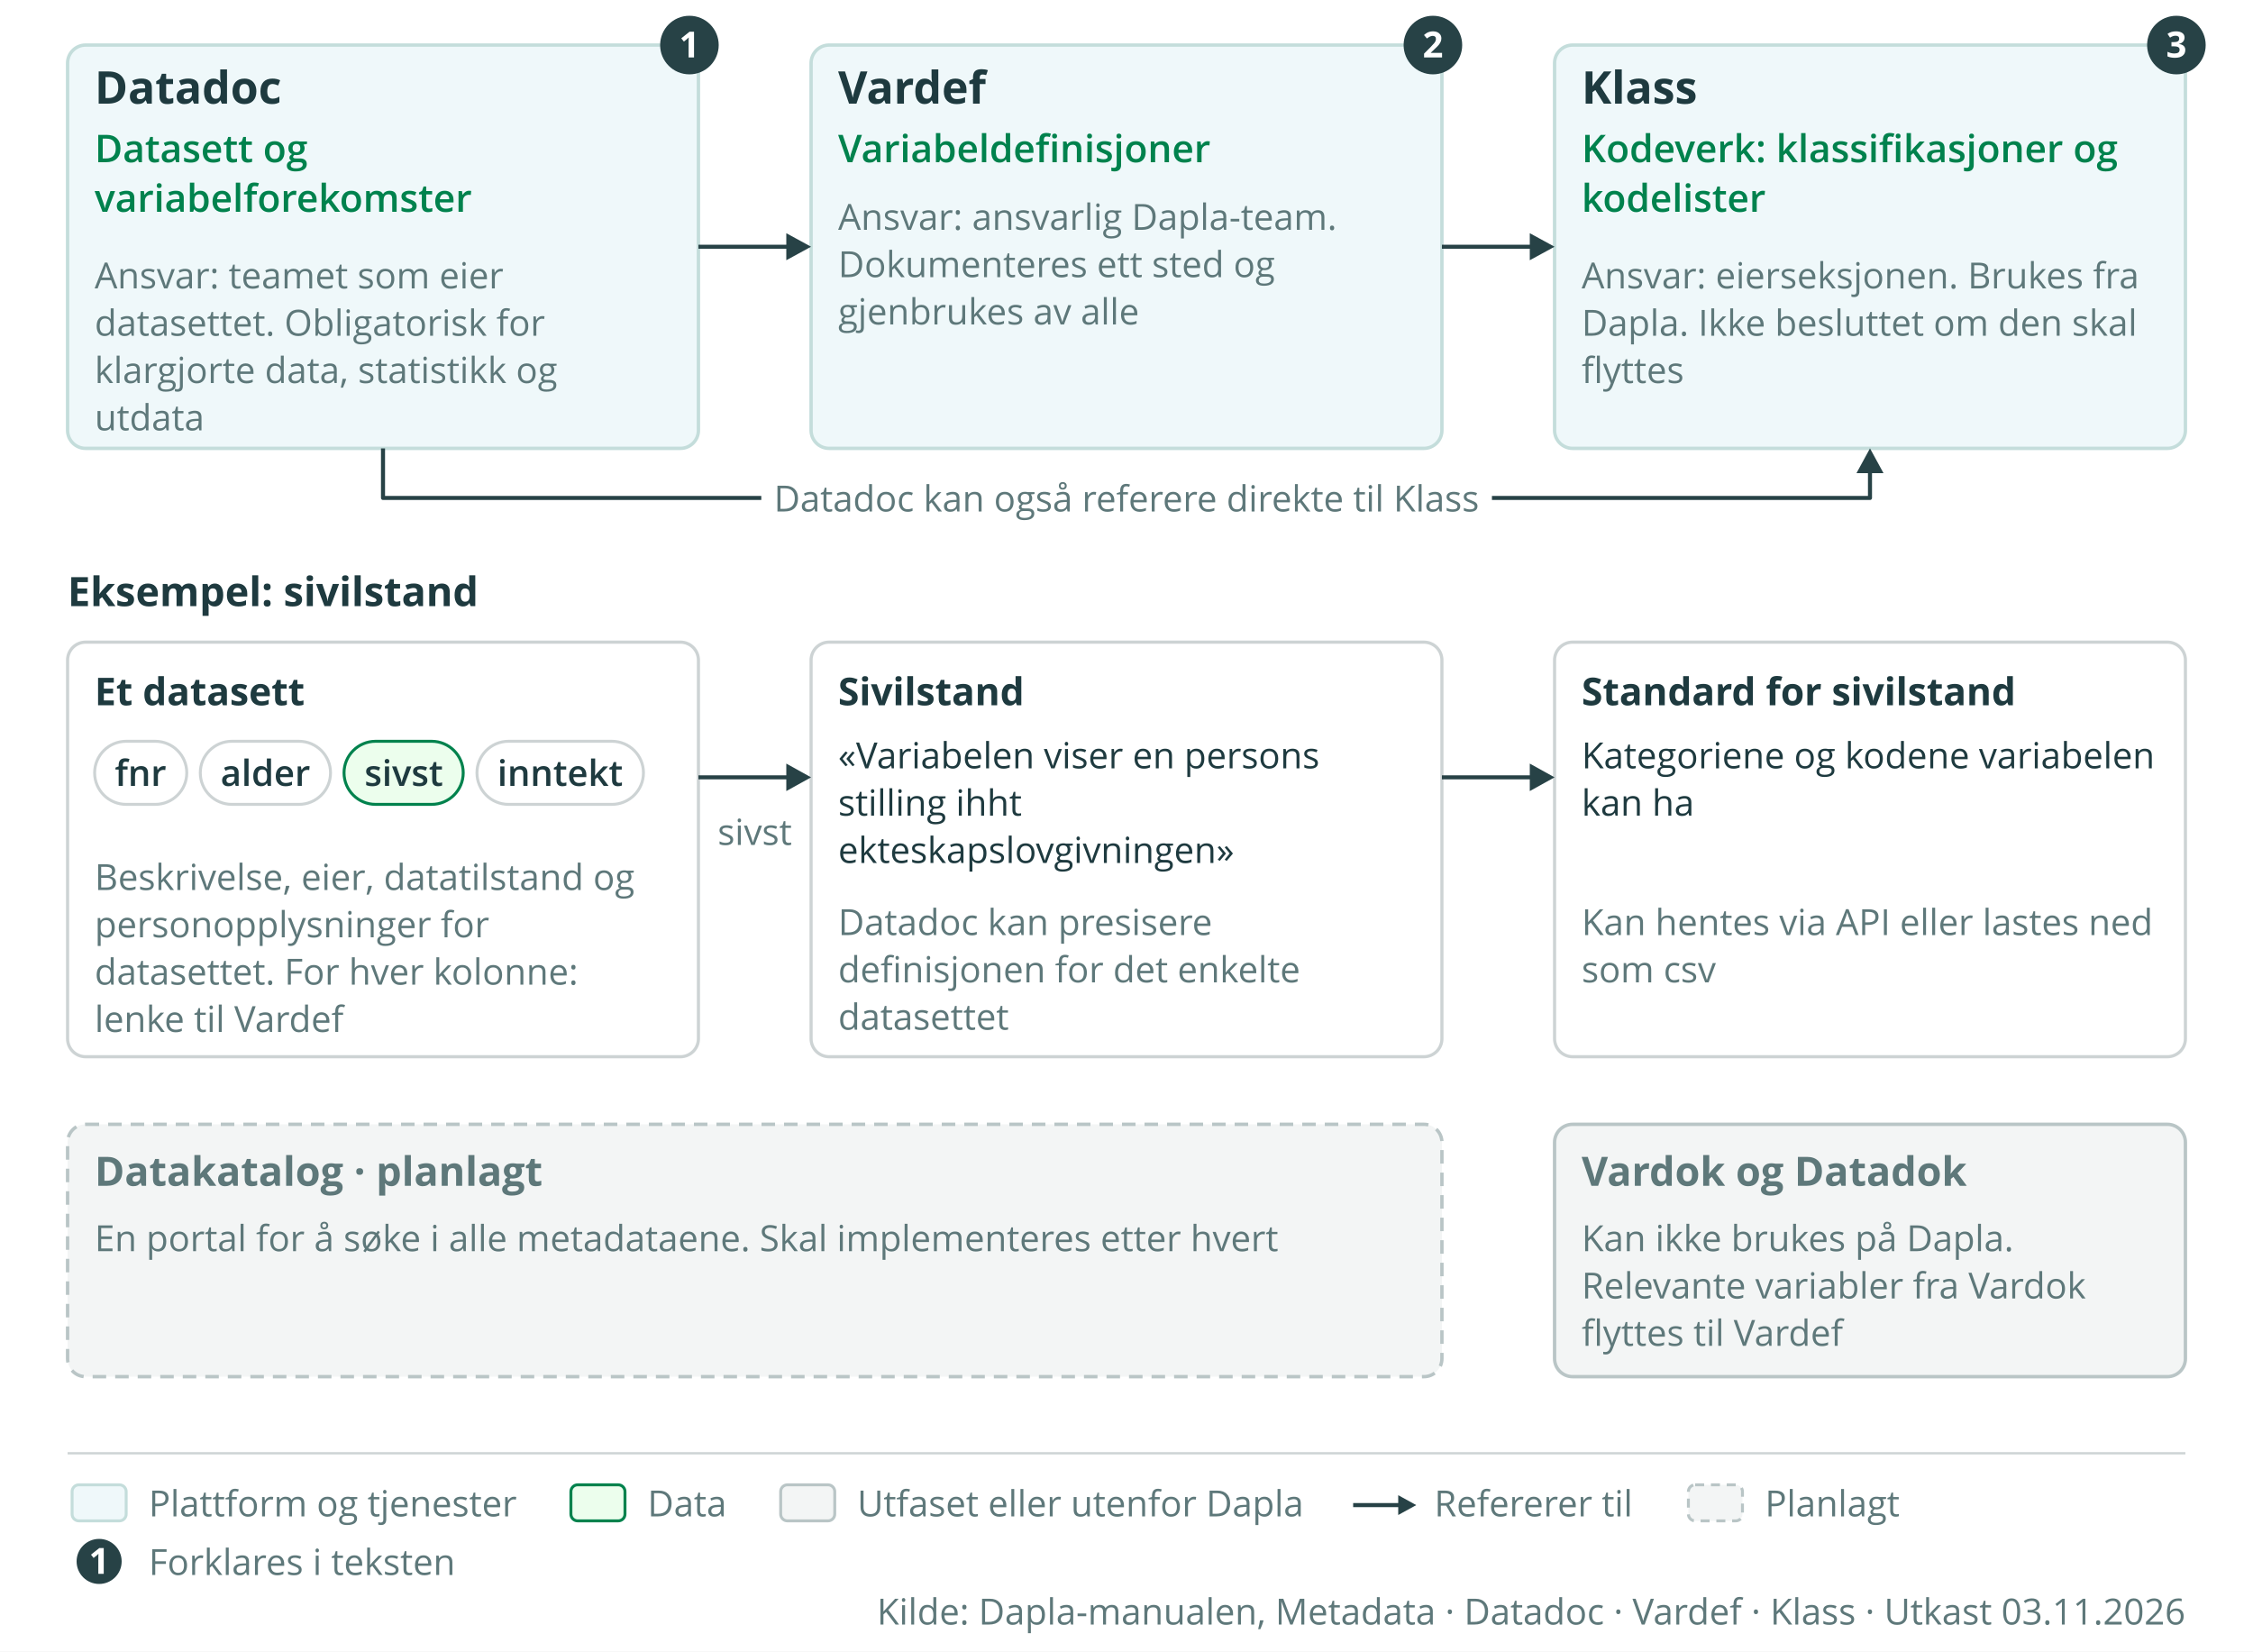
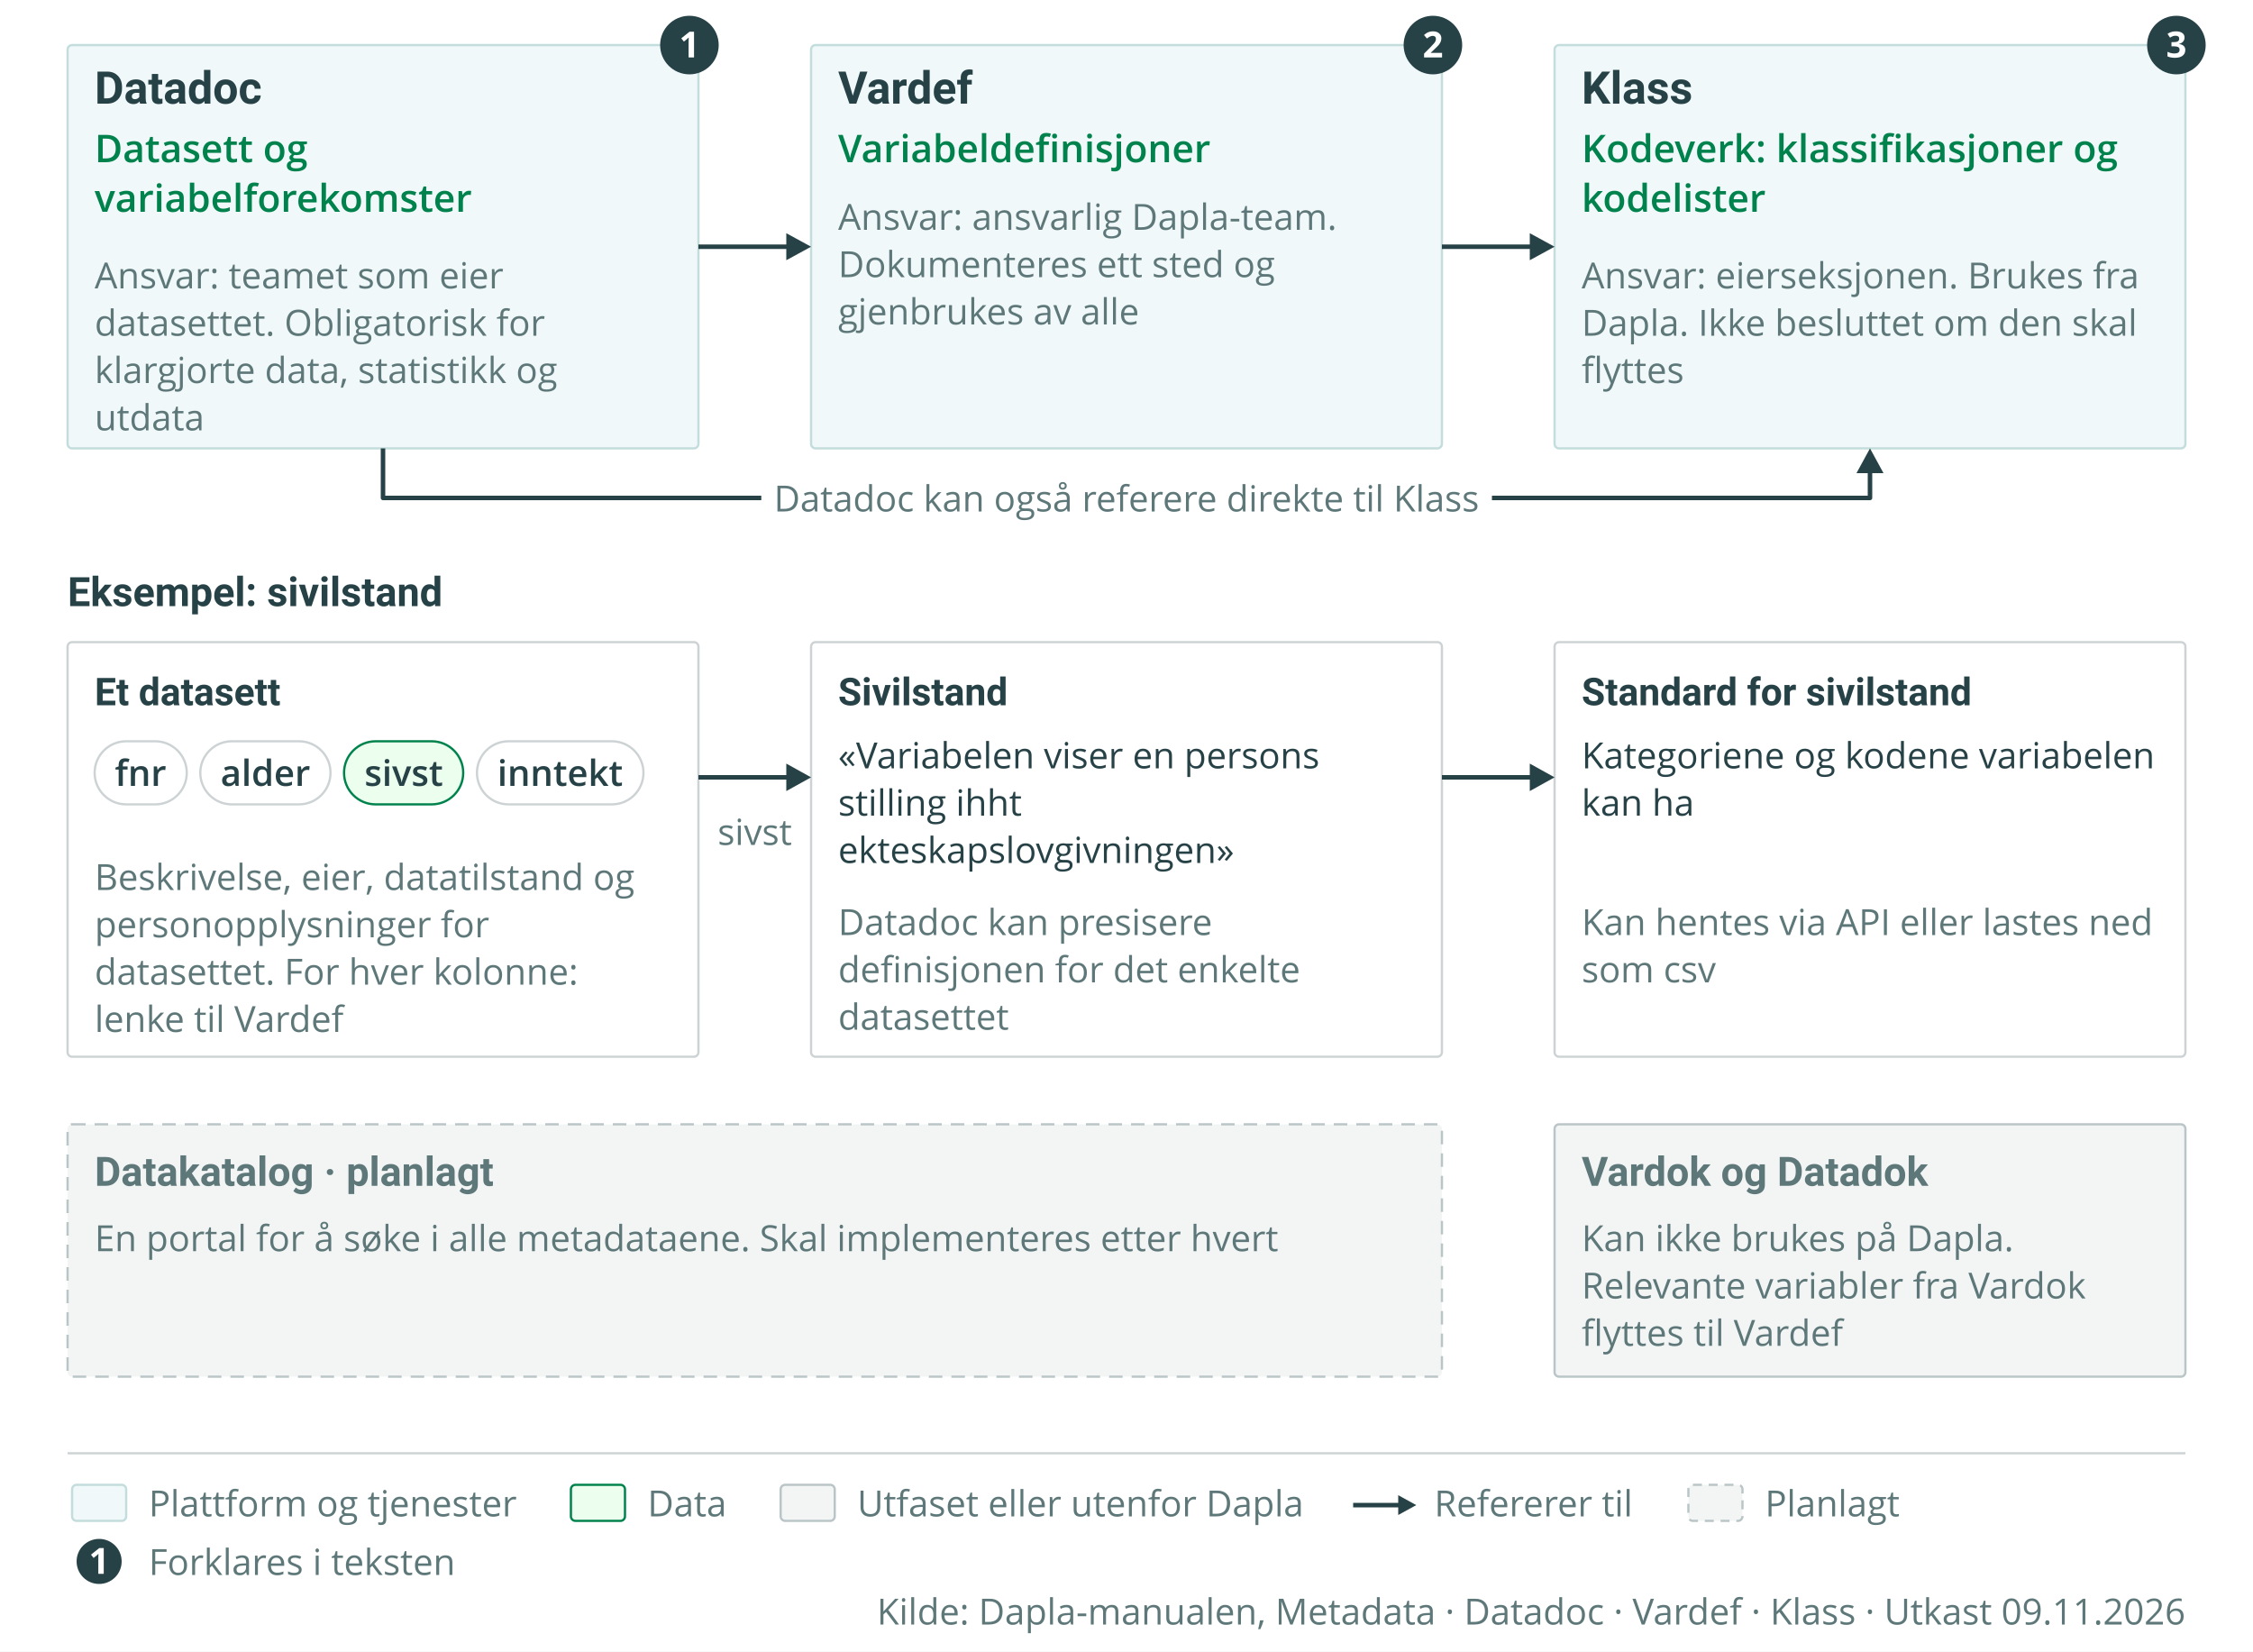
<svg xmlns="http://www.w3.org/2000/svg" viewBox="0 0 1000 733" width="1000" height="733">
  <rect x="0" y="0" width="1000" height="733" fill="#ffffff" />
-   <rect x="30.0" y="20.0" width="280.0" height="179.0" rx="8" fill="#eff8fa" stroke="#c4dddb" stroke-width="1.5" />
-   <text x="42.0" y="46.0" font-family="Open Sans, Segoe UI, Arial, sans-serif" font-size="20" font-weight="700" fill="#1e3a3f" text-anchor="start">Datadoc</text>
+   <rect x="30.0" y="20.0" width="280.0" height="179.0" rx="2" fill="#f0f8f9" stroke="#c3dcdc" stroke-width="1" />
+   <text x="42.0" y="46.0" font-family="Roboto, Arial, sans-serif" font-size="20" font-weight="700" fill="#274247" text-anchor="start">Datadoc</text>
  <text x="42.0" y="72.0" font-family="Open Sans, Segoe UI, Arial, sans-serif" font-size="17" font-weight="600" fill="#00824d" text-anchor="start">Datasett og</text>
  <text x="42.0" y="94.0" font-family="Open Sans, Segoe UI, Arial, sans-serif" font-size="17" font-weight="600" fill="#00824d" text-anchor="start">variabelforekomster</text>
  <text x="42.0" y="128.0" font-family="Open Sans, Segoe UI, Arial, sans-serif" font-size="16" font-weight="400" fill="#5e787a" text-anchor="start">Ansvar: teamet som eier</text>
  <text x="42.0" y="149.0" font-family="Open Sans, Segoe UI, Arial, sans-serif" font-size="16" font-weight="400" fill="#5e787a" text-anchor="start">datasettet. Obligatorisk for</text>
  <text x="42.0" y="170.0" font-family="Open Sans, Segoe UI, Arial, sans-serif" font-size="16" font-weight="400" fill="#5e787a" text-anchor="start">klargjorte data, statistikk og</text>
  <text x="42.0" y="191.0" font-family="Open Sans, Segoe UI, Arial, sans-serif" font-size="16" font-weight="400" fill="#5e787a" text-anchor="start">utdata</text>
-   <circle cx="306.0" cy="20.0" r="13" fill="#274246" />
+   <circle cx="306.0" cy="20.0" r="13" fill="#274247" />
  <text x="306.0" y="25.5" font-family="Open Sans, Segoe UI, Arial, sans-serif" font-size="16" font-weight="700" fill="#ffffff" text-anchor="middle">1</text>
-   <rect x="360.0" y="20.0" width="280.0" height="179.0" rx="8" fill="#eff8fa" stroke="#c4dddb" stroke-width="1.5" />
-   <text x="372.0" y="46.0" font-family="Open Sans, Segoe UI, Arial, sans-serif" font-size="20" font-weight="700" fill="#1e3a3f" text-anchor="start">Vardef</text>
+   <rect x="360.0" y="20.0" width="280.0" height="179.0" rx="2" fill="#f0f8f9" stroke="#c3dcdc" stroke-width="1" />
+   <text x="372.0" y="46.0" font-family="Roboto, Arial, sans-serif" font-size="20" font-weight="700" fill="#274247" text-anchor="start">Vardef</text>
  <text x="372.0" y="72.0" font-family="Open Sans, Segoe UI, Arial, sans-serif" font-size="17" font-weight="600" fill="#00824d" text-anchor="start">Variabeldefinisjoner</text>
  <text x="372.0" y="102.0" font-family="Open Sans, Segoe UI, Arial, sans-serif" font-size="16" font-weight="400" fill="#5e787a" text-anchor="start">Ansvar: ansvarlig Dapla-team.</text>
  <text x="372.0" y="123.0" font-family="Open Sans, Segoe UI, Arial, sans-serif" font-size="16" font-weight="400" fill="#5e787a" text-anchor="start">Dokumenteres ett sted og</text>
  <text x="372.0" y="144.0" font-family="Open Sans, Segoe UI, Arial, sans-serif" font-size="16" font-weight="400" fill="#5e787a" text-anchor="start">gjenbrukes av alle</text>
-   <circle cx="636.0" cy="20.0" r="13" fill="#274246" />
+   <circle cx="636.0" cy="20.0" r="13" fill="#274247" />
  <text x="636.0" y="25.5" font-family="Open Sans, Segoe UI, Arial, sans-serif" font-size="16" font-weight="700" fill="#ffffff" text-anchor="middle">2</text>
-   <rect x="690.0" y="20.0" width="280.0" height="179.0" rx="8" fill="#eff8fa" stroke="#c4dddb" stroke-width="1.5" />
-   <text x="702.0" y="46.0" font-family="Open Sans, Segoe UI, Arial, sans-serif" font-size="20" font-weight="700" fill="#1e3a3f" text-anchor="start">Klass</text>
+   <rect x="690.0" y="20.0" width="280.0" height="179.0" rx="2" fill="#f0f8f9" stroke="#c3dcdc" stroke-width="1" />
+   <text x="702.0" y="46.0" font-family="Roboto, Arial, sans-serif" font-size="20" font-weight="700" fill="#274247" text-anchor="start">Klass</text>
  <text x="702.0" y="72.0" font-family="Open Sans, Segoe UI, Arial, sans-serif" font-size="17" font-weight="600" fill="#00824d" text-anchor="start">Kodeverk: klassifikasjoner og</text>
  <text x="702.0" y="94.0" font-family="Open Sans, Segoe UI, Arial, sans-serif" font-size="17" font-weight="600" fill="#00824d" text-anchor="start">kodelister</text>
  <text x="702.0" y="128.0" font-family="Open Sans, Segoe UI, Arial, sans-serif" font-size="16" font-weight="400" fill="#5e787a" text-anchor="start">Ansvar: eierseksjonen. Brukes fra</text>
  <text x="702.0" y="149.0" font-family="Open Sans, Segoe UI, Arial, sans-serif" font-size="16" font-weight="400" fill="#5e787a" text-anchor="start">Dapla. Ikke besluttet om den skal</text>
  <text x="702.0" y="170.0" font-family="Open Sans, Segoe UI, Arial, sans-serif" font-size="16" font-weight="400" fill="#5e787a" text-anchor="start">flyttes</text>
-   <circle cx="966.0" cy="20.0" r="13" fill="#274246" />
+   <circle cx="966.0" cy="20.0" r="13" fill="#274247" />
  <text x="966.0" y="25.5" font-family="Open Sans, Segoe UI, Arial, sans-serif" font-size="16" font-weight="700" fill="#ffffff" text-anchor="middle">3</text>
-   <polyline points="310.0,109.5 351.2,109.5" fill="none" stroke="#274246" stroke-width="1.8" stroke-linejoin="round" />
-   <polygon points="360.0,109.5 349.0,103.5 349.0,115.5" fill="#274246" stroke="none" stroke-width="1" />
-   <polyline points="640.0,109.5 681.2,109.5" fill="none" stroke="#274246" stroke-width="1.8" stroke-linejoin="round" />
-   <polygon points="690.0,109.5 679.0,103.5 679.0,115.5" fill="#274246" stroke="none" stroke-width="1" />
-   <polyline points="170.0,199.0 170.0,221.0 830.0,221.0 830.0,207.8" fill="none" stroke="#274246" stroke-width="1.8" stroke-linejoin="round" />
-   <polygon points="830.0,199.0 824.0,210.0 836.0,210.0" fill="#274246" stroke="none" stroke-width="1" />
-   <rect x="337.9" y="211.8" width="324.3" height="21.6" rx="4" fill="#ffffff" stroke="none" stroke-width="1.5" />
+   <polyline points="310.0,109.5 351.2,109.5" fill="none" stroke="#274247" stroke-width="2" stroke-linejoin="round" />
+   <polygon points="360.0,109.5 349.0,103.5 349.0,115.5" fill="#274247" stroke="none" stroke-width="1" />
+   <polyline points="640.0,109.5 681.2,109.5" fill="none" stroke="#274247" stroke-width="2" stroke-linejoin="round" />
+   <polygon points="690.0,109.5 679.0,103.5 679.0,115.5" fill="#274247" stroke="none" stroke-width="1" />
+   <polyline points="170.0,199.0 170.0,221.0 830.0,221.0 830.0,207.8" fill="none" stroke="#274247" stroke-width="2" stroke-linejoin="round" />
+   <polygon points="830.0,199.0 824.0,210.0 836.0,210.0" fill="#274247" stroke="none" stroke-width="1" />
+   <rect x="337.9" y="211.8" width="324.3" height="21.6" rx="2" fill="#ffffff" stroke="none" stroke-width="1" />
  <text x="500.0" y="227.0" font-family="Open Sans, Segoe UI, Arial, sans-serif" font-size="16" font-weight="400" fill="#5e787a" text-anchor="middle">Datadoc kan også referere direkte til Klass</text>
-   <text x="30.0" y="269.0" font-family="Open Sans, Segoe UI, Arial, sans-serif" font-size="18" font-weight="700" fill="#1e3a3f" text-anchor="start">Eksempel: sivilstand</text>
-   <rect x="30.0" y="285.0" width="280.0" height="184.0" rx="8" fill="#ffffff" stroke="#cdd3d4" stroke-width="1.4" />
-   <text x="42.0" y="313.0" font-family="Open Sans, Segoe UI, Arial, sans-serif" font-size="17" font-weight="700" fill="#1e3a3f" text-anchor="start">Et datasett</text>
-   <rect x="42.0" y="329.0" width="40.9" height="28.0" rx="14.0" fill="#ffffff" stroke="#cdd3d4" stroke-width="1.3" />
-   <text x="62.4" y="348.8" font-family="Open Sans, Segoe UI, Arial, sans-serif" font-size="16" font-weight="600" fill="#1e3a3f" text-anchor="middle">fnr</text>
-   <rect x="88.9" y="329.0" width="57.8" height="28.0" rx="14.0" fill="#ffffff" stroke="#cdd3d4" stroke-width="1.3" />
-   <text x="117.8" y="348.8" font-family="Open Sans, Segoe UI, Arial, sans-serif" font-size="16" font-weight="600" fill="#1e3a3f" text-anchor="middle">alder</text>
-   <rect x="152.7" y="329.0" width="52.9" height="28.0" rx="14.0" fill="#ecfeed" stroke="#00824d" stroke-width="1.3" />
-   <text x="179.2" y="348.8" font-family="Open Sans, Segoe UI, Arial, sans-serif" font-size="16" font-weight="600" fill="#1e3a3f" text-anchor="middle">sivst</text>
-   <rect x="211.7" y="329.0" width="73.9" height="28.0" rx="14.0" fill="#ffffff" stroke="#cdd3d4" stroke-width="1.3" />
-   <text x="248.6" y="348.8" font-family="Open Sans, Segoe UI, Arial, sans-serif" font-size="16" font-weight="600" fill="#1e3a3f" text-anchor="middle">inntekt</text>
+   <text x="30.0" y="269.0" font-family="Roboto, Arial, sans-serif" font-size="18" font-weight="700" fill="#274247" text-anchor="start">Eksempel: sivilstand</text>
+   <rect x="30.0" y="285.0" width="280.0" height="184.0" rx="2" fill="#ffffff" stroke="#cdd3d4" stroke-width="1" />
+   <text x="42.0" y="313.0" font-family="Roboto, Arial, sans-serif" font-size="17" font-weight="700" fill="#274247" text-anchor="start">Et datasett</text>
+   <rect x="42.0" y="329.0" width="40.9" height="28.0" rx="14.0" fill="#ffffff" stroke="#cdd3d4" stroke-width="1" />
+   <text x="62.4" y="348.8" font-family="Open Sans, Segoe UI, Arial, sans-serif" font-size="16" font-weight="600" fill="#274247" text-anchor="middle">fnr</text>
+   <rect x="88.9" y="329.0" width="57.8" height="28.0" rx="14.0" fill="#ffffff" stroke="#cdd3d4" stroke-width="1" />
+   <text x="117.8" y="348.8" font-family="Open Sans, Segoe UI, Arial, sans-serif" font-size="16" font-weight="600" fill="#274247" text-anchor="middle">alder</text>
+   <rect x="152.7" y="329.0" width="52.9" height="28.0" rx="14.0" fill="#ecfeed" stroke="#00824d" stroke-width="1" />
+   <text x="179.2" y="348.8" font-family="Open Sans, Segoe UI, Arial, sans-serif" font-size="16" font-weight="600" fill="#274247" text-anchor="middle">sivst</text>
+   <rect x="211.7" y="329.0" width="73.9" height="28.0" rx="14.0" fill="#ffffff" stroke="#cdd3d4" stroke-width="1" />
+   <text x="248.6" y="348.8" font-family="Open Sans, Segoe UI, Arial, sans-serif" font-size="16" font-weight="600" fill="#274247" text-anchor="middle">inntekt</text>
  <text x="42.0" y="395.0" font-family="Open Sans, Segoe UI, Arial, sans-serif" font-size="16" font-weight="400" fill="#5e787a" text-anchor="start">Beskrivelse, eier, datatilstand og</text>
  <text x="42.0" y="416.0" font-family="Open Sans, Segoe UI, Arial, sans-serif" font-size="16" font-weight="400" fill="#5e787a" text-anchor="start">personopplysninger for</text>
  <text x="42.0" y="437.0" font-family="Open Sans, Segoe UI, Arial, sans-serif" font-size="16" font-weight="400" fill="#5e787a" text-anchor="start">datasettet. For hver kolonne:</text>
  <text x="42.0" y="458.0" font-family="Open Sans, Segoe UI, Arial, sans-serif" font-size="16" font-weight="400" fill="#5e787a" text-anchor="start">lenke til Vardef</text>
-   <rect x="360.0" y="285.0" width="280.0" height="184.0" rx="8" fill="#ffffff" stroke="#cdd3d4" stroke-width="1.4" />
-   <text x="372.0" y="313.0" font-family="Open Sans, Segoe UI, Arial, sans-serif" font-size="17" font-weight="700" fill="#1e3a3f" text-anchor="start">Sivilstand</text>
-   <text x="372.0" y="341.0" font-family="Open Sans, Segoe UI, Arial, sans-serif" font-size="16" font-weight="400" fill="#1e3a3f" text-anchor="start">«Variabelen viser en persons</text>
-   <text x="372.0" y="362.0" font-family="Open Sans, Segoe UI, Arial, sans-serif" font-size="16" font-weight="400" fill="#1e3a3f" text-anchor="start">stilling ihht</text>
-   <text x="372.0" y="383.0" font-family="Open Sans, Segoe UI, Arial, sans-serif" font-size="16" font-weight="400" fill="#1e3a3f" text-anchor="start">ekteskapslovgivningen»</text>
+   <rect x="360.0" y="285.0" width="280.0" height="184.0" rx="2" fill="#ffffff" stroke="#cdd3d4" stroke-width="1" />
+   <text x="372.0" y="313.0" font-family="Roboto, Arial, sans-serif" font-size="17" font-weight="700" fill="#274247" text-anchor="start">Sivilstand</text>
+   <text x="372.0" y="341.0" font-family="Open Sans, Segoe UI, Arial, sans-serif" font-size="16" font-weight="400" fill="#274247" text-anchor="start">«Variabelen viser en persons</text>
+   <text x="372.0" y="362.0" font-family="Open Sans, Segoe UI, Arial, sans-serif" font-size="16" font-weight="400" fill="#274247" text-anchor="start">stilling ihht</text>
+   <text x="372.0" y="383.0" font-family="Open Sans, Segoe UI, Arial, sans-serif" font-size="16" font-weight="400" fill="#274247" text-anchor="start">ekteskapslovgivningen»</text>
  <text x="372.0" y="415.0" font-family="Open Sans, Segoe UI, Arial, sans-serif" font-size="16" font-weight="400" fill="#5e787a" text-anchor="start">Datadoc kan presisere</text>
  <text x="372.0" y="436.0" font-family="Open Sans, Segoe UI, Arial, sans-serif" font-size="16" font-weight="400" fill="#5e787a" text-anchor="start">definisjonen for det enkelte</text>
  <text x="372.0" y="457.0" font-family="Open Sans, Segoe UI, Arial, sans-serif" font-size="16" font-weight="400" fill="#5e787a" text-anchor="start">datasettet</text>
-   <rect x="690.0" y="285.0" width="280.0" height="184.0" rx="8" fill="#ffffff" stroke="#cdd3d4" stroke-width="1.4" />
-   <text x="702.0" y="313.0" font-family="Open Sans, Segoe UI, Arial, sans-serif" font-size="17" font-weight="700" fill="#1e3a3f" text-anchor="start">Standard for sivilstand</text>
-   <text x="702.0" y="341.0" font-family="Open Sans, Segoe UI, Arial, sans-serif" font-size="16" font-weight="400" fill="#1e3a3f" text-anchor="start">Kategoriene og kodene variabelen</text>
-   <text x="702.0" y="362.0" font-family="Open Sans, Segoe UI, Arial, sans-serif" font-size="16" font-weight="400" fill="#1e3a3f" text-anchor="start">kan ha</text>
+   <rect x="690.0" y="285.0" width="280.0" height="184.0" rx="2" fill="#ffffff" stroke="#cdd3d4" stroke-width="1" />
+   <text x="702.0" y="313.0" font-family="Roboto, Arial, sans-serif" font-size="17" font-weight="700" fill="#274247" text-anchor="start">Standard for sivilstand</text>
+   <text x="702.0" y="341.0" font-family="Open Sans, Segoe UI, Arial, sans-serif" font-size="16" font-weight="400" fill="#274247" text-anchor="start">Kategoriene og kodene variabelen</text>
+   <text x="702.0" y="362.0" font-family="Open Sans, Segoe UI, Arial, sans-serif" font-size="16" font-weight="400" fill="#274247" text-anchor="start">kan ha</text>
  <text x="702.0" y="415.0" font-family="Open Sans, Segoe UI, Arial, sans-serif" font-size="16" font-weight="400" fill="#5e787a" text-anchor="start">Kan hentes via API eller lastes ned</text>
  <text x="702.0" y="436.0" font-family="Open Sans, Segoe UI, Arial, sans-serif" font-size="16" font-weight="400" fill="#5e787a" text-anchor="start">som csv</text>
-   <polyline points="310.0,345.0 351.2,345.0" fill="none" stroke="#274246" stroke-width="1.8" stroke-linejoin="round" />
-   <polygon points="360.0,345.0 349.0,338.9 349.0,351.1" fill="#274246" stroke="none" stroke-width="1" />
-   <rect x="313.5" y="359.8" width="43.0" height="21.6" rx="4" fill="#ffffff" stroke="none" stroke-width="1.5" />
+   <polyline points="310.0,345.0 351.2,345.0" fill="none" stroke="#274247" stroke-width="2" stroke-linejoin="round" />
+   <polygon points="360.0,345.0 349.0,338.9 349.0,351.1" fill="#274247" stroke="none" stroke-width="1" />
+   <rect x="313.5" y="359.8" width="43.0" height="21.6" rx="2" fill="#ffffff" stroke="none" stroke-width="1" />
  <text x="335.0" y="375.0" font-family="Open Sans, Segoe UI, Arial, sans-serif" font-size="16" font-weight="400" fill="#5e787a" text-anchor="middle">sivst</text>
-   <polyline points="640.0,345.0 681.2,345.0" fill="none" stroke="#274246" stroke-width="1.8" stroke-linejoin="round" />
-   <polygon points="690.0,345.0 679.0,338.9 679.0,351.1" fill="#274246" stroke="none" stroke-width="1" />
-   <rect x="30.0" y="499.0" width="610.0" height="112.0" rx="8" fill="#f3f5f5" stroke="#b9c5c6" stroke-width="1.5" stroke-dasharray="6 4" />
-   <text x="42.0" y="526.3" font-family="Open Sans, Segoe UI, Arial, sans-serif" font-size="18" font-weight="700" fill="#5e787a" text-anchor="start">Datakatalog · planlagt</text>
+   <polyline points="640.0,345.0 681.2,345.0" fill="none" stroke="#274247" stroke-width="2" stroke-linejoin="round" />
+   <polygon points="690.0,345.0 679.0,338.9 679.0,351.1" fill="#274247" stroke="none" stroke-width="1" />
+   <rect x="30.0" y="499.0" width="610.0" height="112.0" rx="2" fill="#f3f5f5" stroke="#b9c5c6" stroke-width="1" stroke-dasharray="6 4" />
+   <text x="42.0" y="526.3" font-family="Roboto, Arial, sans-serif" font-size="18" font-weight="700" fill="#5e787a" text-anchor="start">Datakatalog · planlagt</text>
  <text x="42.0" y="555.3" font-family="Open Sans, Segoe UI, Arial, sans-serif" font-size="16" font-weight="400" fill="#5e787a" text-anchor="start">En portal for å søke i alle metadataene. Skal implementeres etter hvert</text>
-   <rect x="690.0" y="499.0" width="280.0" height="112.0" rx="8" fill="#f3f5f5" stroke="#b9c5c6" stroke-width="1.5" />
-   <text x="702.0" y="526.3" font-family="Open Sans, Segoe UI, Arial, sans-serif" font-size="18" font-weight="700" fill="#5e787a" text-anchor="start">Vardok og Datadok</text>
+   <rect x="690.0" y="499.0" width="280.0" height="112.0" rx="2" fill="#f3f5f5" stroke="#b9c5c6" stroke-width="1" />
+   <text x="702.0" y="526.3" font-family="Roboto, Arial, sans-serif" font-size="18" font-weight="700" fill="#5e787a" text-anchor="start">Vardok og Datadok</text>
  <text x="702.0" y="555.3" font-family="Open Sans, Segoe UI, Arial, sans-serif" font-size="16" font-weight="400" fill="#5e787a" text-anchor="start">Kan ikke brukes på Dapla.</text>
  <text x="702.0" y="576.3" font-family="Open Sans, Segoe UI, Arial, sans-serif" font-size="16" font-weight="400" fill="#5e787a" text-anchor="start">Relevante variabler fra Vardok</text>
  <text x="702.0" y="597.3" font-family="Open Sans, Segoe UI, Arial, sans-serif" font-size="16" font-weight="400" fill="#5e787a" text-anchor="start">flyttes til Vardef</text>
  <line x1="30.0" y1="645.0" x2="970.0" y2="645.0" stroke="#cdd3d4" stroke-width="1" />
-   <rect x="32.0" y="659.0" width="24.0" height="16.0" rx="3" fill="#eff8fa" stroke="#c4dddb" stroke-width="1.3" />
+   <rect x="32.0" y="659.0" width="24.0" height="16.0" rx="2" fill="#f0f8f9" stroke="#c3dcdc" stroke-width="1" />
  <text x="66.0" y="673.0" font-family="Open Sans, Segoe UI, Arial, sans-serif" font-size="16" font-weight="400" fill="#5e787a" text-anchor="start">Plattform og tjenester</text>
-   <rect x="253.4" y="659.0" width="24.0" height="16.0" rx="3" fill="#ecfeed" stroke="#00824d" stroke-width="1.3" />
+   <rect x="253.4" y="659.0" width="24.0" height="16.0" rx="2" fill="#ecfeed" stroke="#00824d" stroke-width="1" />
  <text x="287.4" y="673.0" font-family="Open Sans, Segoe UI, Arial, sans-serif" font-size="16" font-weight="400" fill="#5e787a" text-anchor="start">Data</text>
-   <rect x="346.5" y="659.0" width="24.0" height="16.0" rx="3" fill="#f3f5f5" stroke="#b9c5c6" stroke-width="1.3" />
+   <rect x="346.5" y="659.0" width="24.0" height="16.0" rx="2" fill="#f3f5f5" stroke="#b9c5c6" stroke-width="1" />
  <text x="380.5" y="673.0" font-family="Open Sans, Segoe UI, Arial, sans-serif" font-size="16" font-weight="400" fill="#5e787a" text-anchor="start">Utfaset eller utenfor Dapla</text>
-   <polyline points="600.6,668.0 622.2,668.0" fill="none" stroke="#274246" stroke-width="1.8" stroke-linejoin="round" />
-   <polygon points="628.6,668.0 620.6,663.6 620.6,672.4" fill="#274246" stroke="none" stroke-width="1" />
+   <polyline points="600.6,668.0 622.2,668.0" fill="none" stroke="#274247" stroke-width="2" stroke-linejoin="round" />
+   <polygon points="628.6,668.0 620.6,663.6 620.6,672.4" fill="#274247" stroke="none" stroke-width="1" />
  <text x="636.6" y="673.0" font-family="Open Sans, Segoe UI, Arial, sans-serif" font-size="16" font-weight="400" fill="#5e787a" text-anchor="start">Refererer til</text>
-   <rect x="749.4" y="659.0" width="24.0" height="16.0" rx="3" fill="#f3f5f5" stroke="#b9c5c6" stroke-width="1.3" stroke-dasharray="4 3" />
+   <rect x="749.4" y="659.0" width="24.0" height="16.0" rx="2" fill="#f3f5f5" stroke="#b9c5c6" stroke-width="1" stroke-dasharray="4 3" />
  <text x="783.4" y="673.0" font-family="Open Sans, Segoe UI, Arial, sans-serif" font-size="16" font-weight="400" fill="#5e787a" text-anchor="start">Planlagt</text>
-   <circle cx="44.0" cy="693.0" r="10" fill="#274246" />
+   <circle cx="44.0" cy="693.0" r="10" fill="#274247" />
  <text x="44.0" y="698.5" font-family="Open Sans, Segoe UI, Arial, sans-serif" font-size="16" font-weight="700" fill="#ffffff" text-anchor="middle">1</text>
  <text x="66.0" y="699.0" font-family="Open Sans, Segoe UI, Arial, sans-serif" font-size="16" font-weight="400" fill="#5e787a" text-anchor="start">Forklares i teksten</text>
-   <text x="970.0" y="721.0" font-family="Open Sans, Segoe UI, Arial, sans-serif" font-size="16" font-weight="400" fill="#5e787a" text-anchor="end">Kilde: Dapla-manualen, Metadata · Datadoc · Vardef · Klass · Utkast 03.11.2026</text>
+   <text x="970.0" y="721.0" font-family="Open Sans, Segoe UI, Arial, sans-serif" font-size="16" font-weight="400" fill="#5e787a" text-anchor="end">Kilde: Dapla-manualen, Metadata · Datadoc · Vardef · Klass · Utkast 09.11.2026</text>
</svg>
